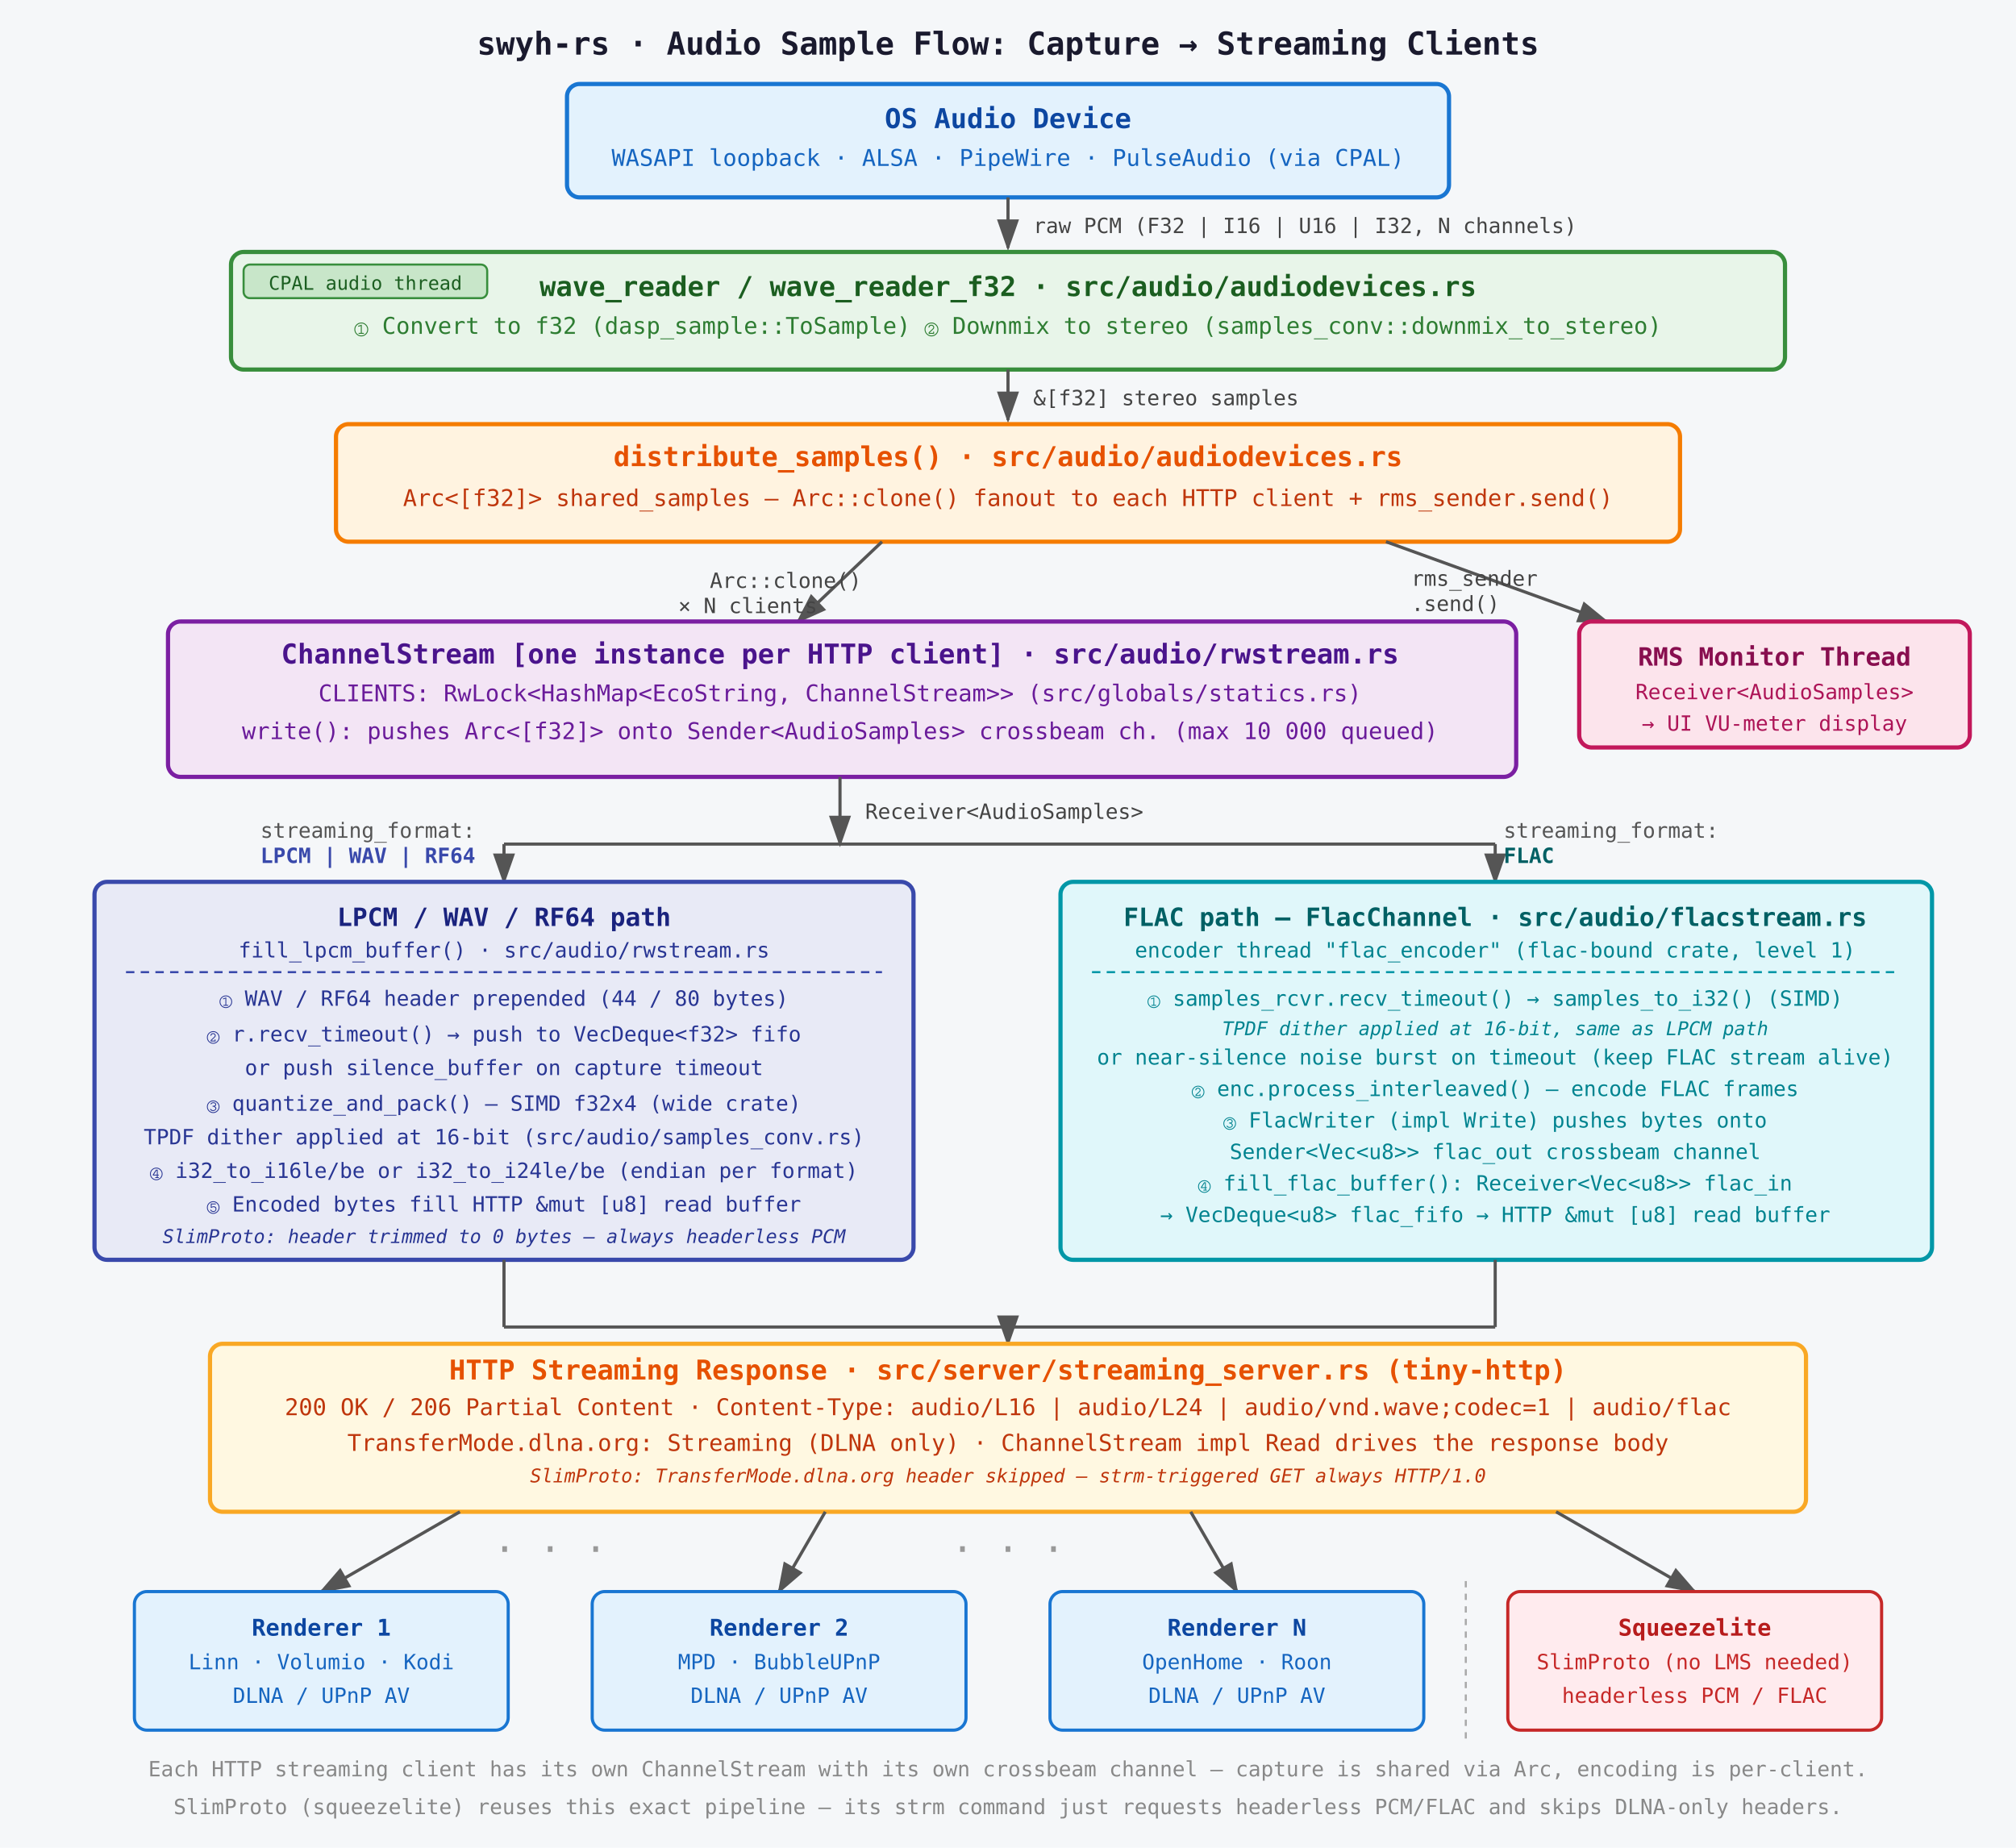
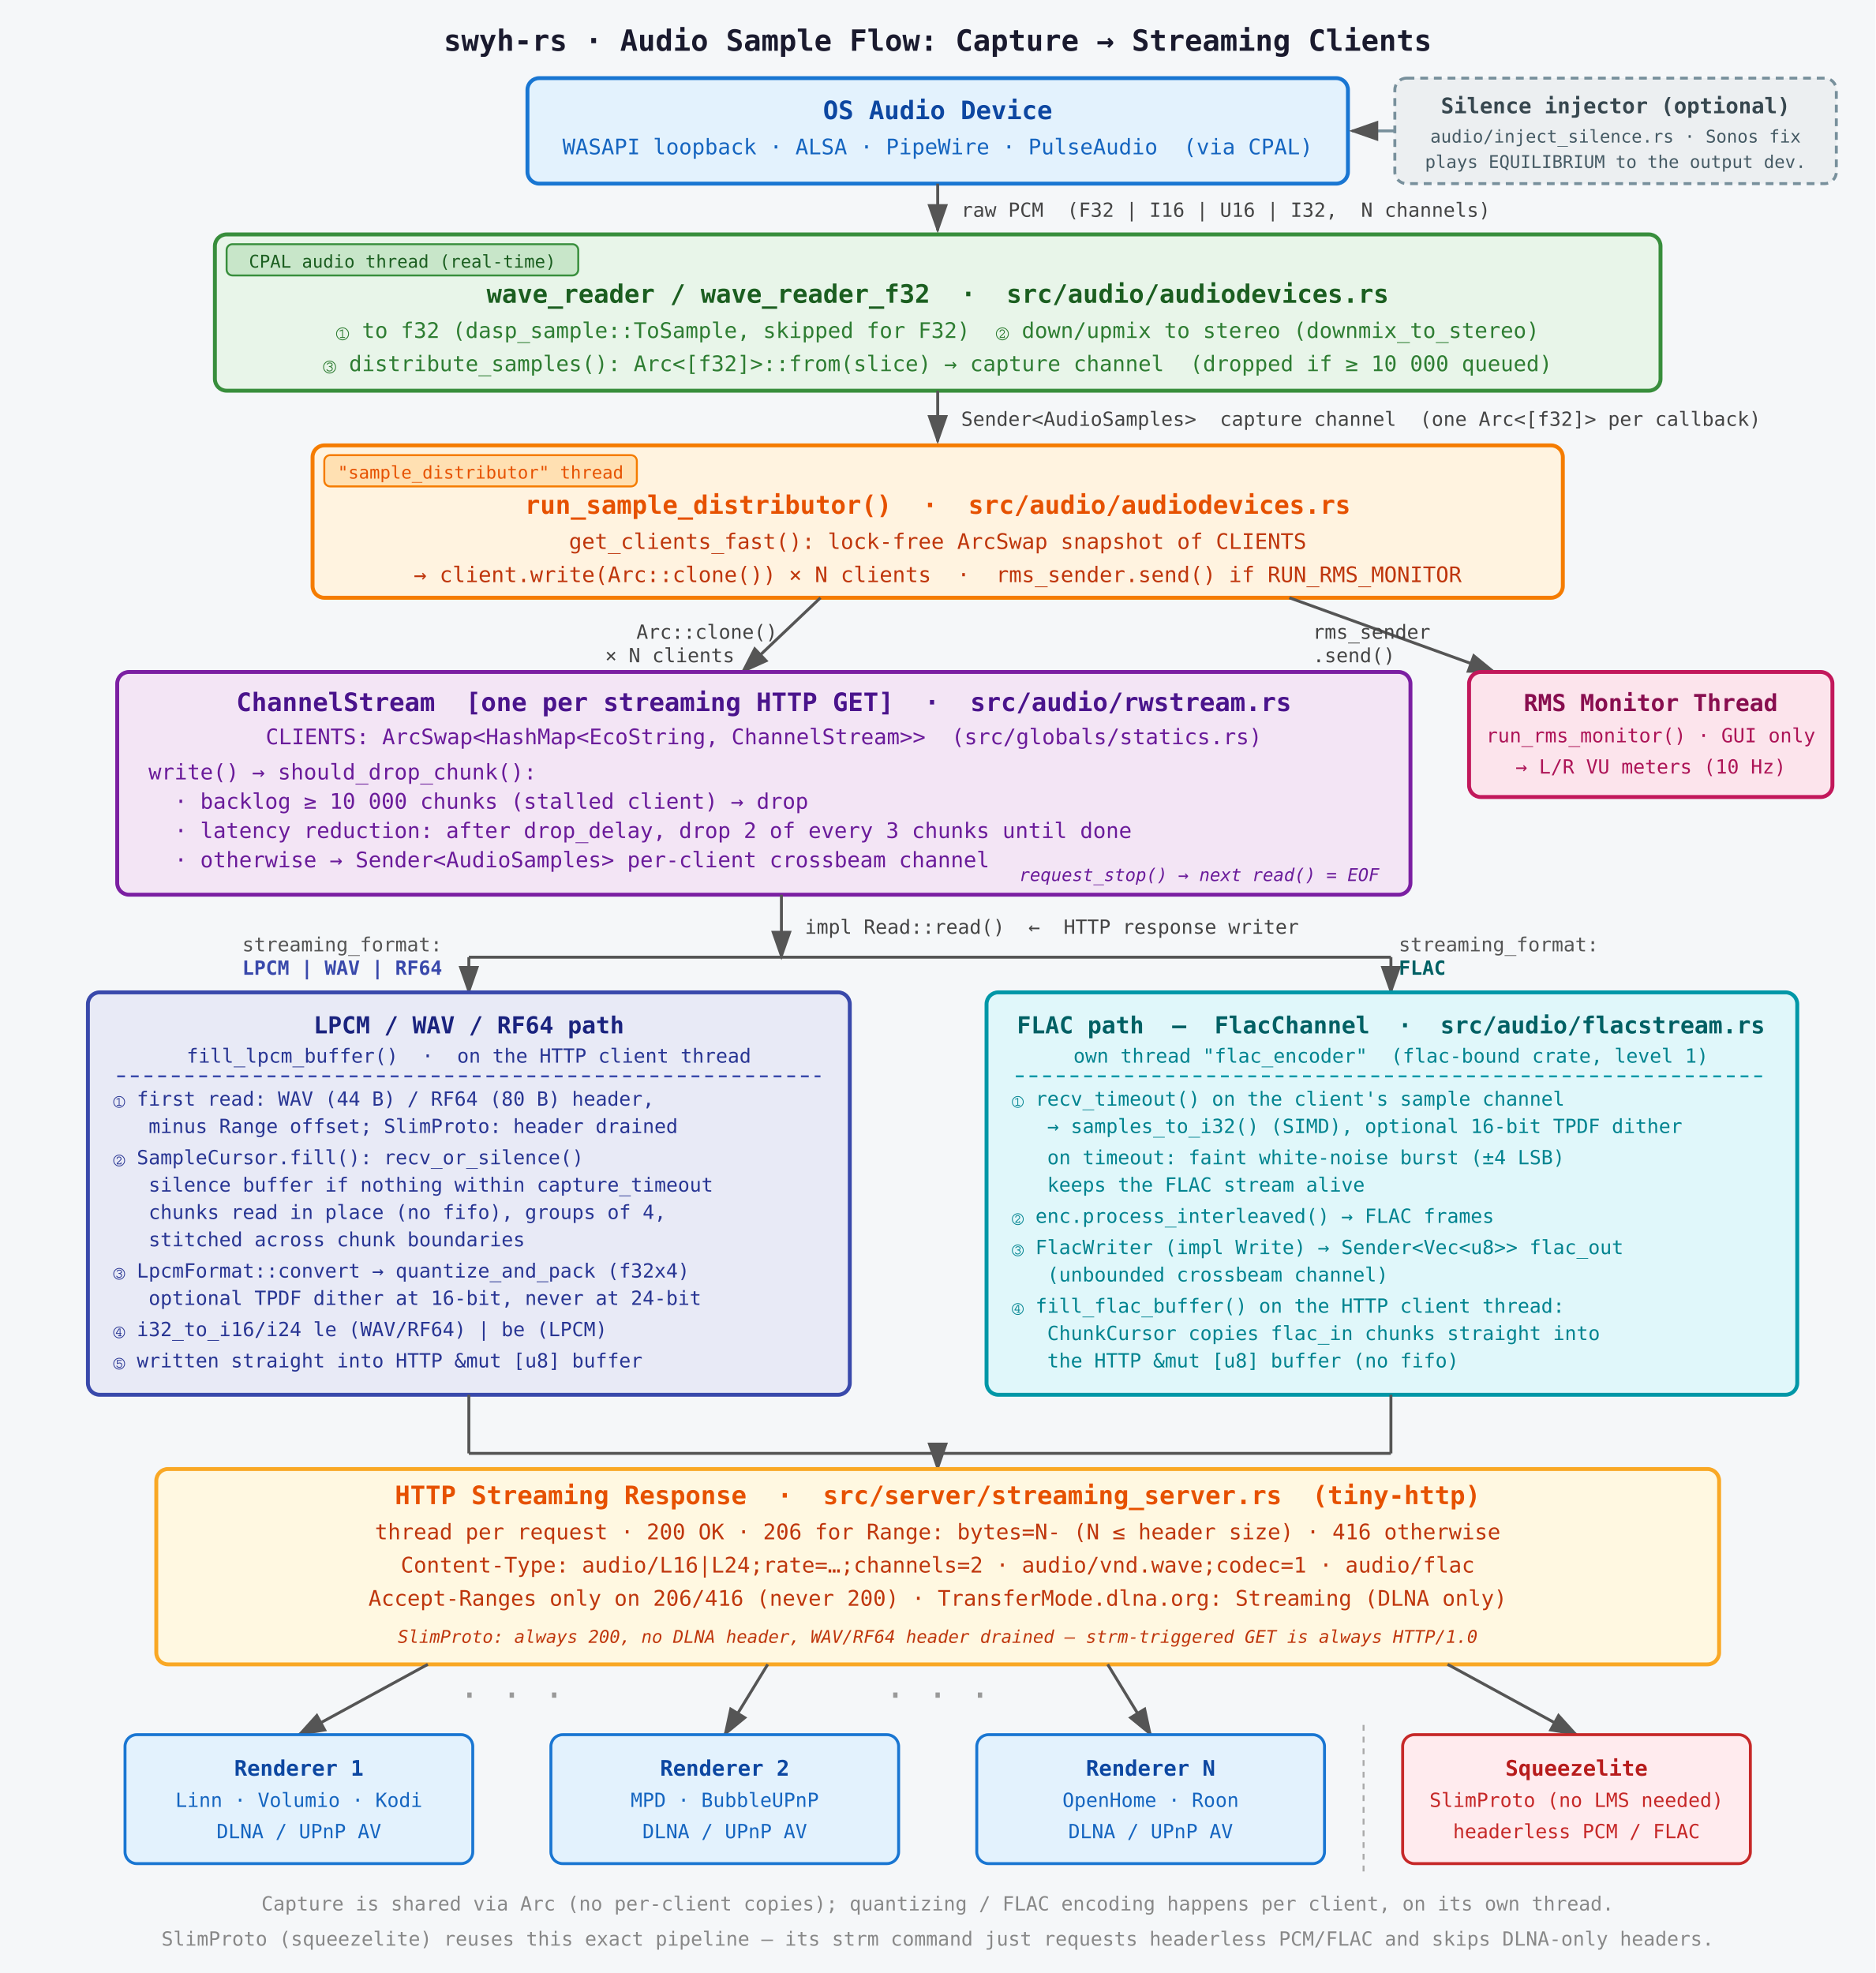
- <svg xmlns="http://www.w3.org/2000/svg" width="960" height="880" viewBox="0 0 960 880">
+ <svg xmlns="http://www.w3.org/2000/svg" xml:space="preserve" width="960" height="1010" viewBox="0 0 960 1010">
  <defs>
    <marker id="arr" markerWidth="10" markerHeight="7" refX="9" refY="3.5" orient="auto">
      <polygon points="0 0, 10 3.5, 0 7" fill="#555" />
    </marker>
    <style>
      text { font-family: ui-monospace, "Cascadia Code", "Consolas", monospace; }
    </style>
  </defs>
-   <rect width="960" height="880" fill="#f5f7f9" />
+   <rect width="960" height="1010" fill="#f5f7f9" />
  <text x="480" y="26" text-anchor="middle" font-size="15" font-weight="bold" fill="#1a1a2e">swyh-rs · Audio Sample Flow: Capture → Streaming Clients</text>
  <rect x="270" y="40" width="420" height="54" fill="#e3f2fd" stroke="#1976d2" stroke-width="2" rx="6" />
  <text x="480" y="61" text-anchor="middle" font-size="13" font-weight="bold" fill="#0d47a1">OS Audio Device</text>
  <text x="480" y="79" text-anchor="middle" font-size="11" fill="#1565c0">WASAPI loopback · ALSA · PipeWire · PulseAudio  (via CPAL)</text>
+   <rect x="714" y="40" width="226" height="54" fill="#eceff1" stroke="#78909c" stroke-width="1.5" stroke-dasharray="4,3" rx="6" />
+   <text x="827" y="58" text-anchor="middle" font-size="11" font-weight="bold" fill="#37474f">Silence injector (optional)</text>
+   <text x="827" y="73" text-anchor="middle" font-size="9" fill="#455a64">audio/inject_silence.rs · Sonos fix</text>
+   <text x="827" y="86" text-anchor="middle" font-size="9" fill="#455a64">plays EQUILIBRIUM to the output dev.</text>
+   <line x1="714" y1="67" x2="692" y2="67" stroke="#78909c" stroke-width="1.5" marker-end="url(#arr)" />
  <line x1="480" y1="94" x2="480" y2="118" stroke="#555" stroke-width="1.5" marker-end="url(#arr)" />
  <text x="492" y="111" font-size="10" fill="#444">raw PCM  (F32 | I16 | U16 | I32,  N channels)</text>
-   <rect x="110" y="120" width="740" height="56" fill="#e8f5e9" stroke="#388e3c" stroke-width="2" rx="6" />
-   <text x="480" y="141" text-anchor="middle" font-size="13" font-weight="bold" fill="#1b5e20">wave_reader / wave_reader_f32  ·  src/audio/audiodevices.rs</text>
-   <text x="480" y="159" text-anchor="middle" font-size="11" fill="#2e7d32">① Convert to f32 (dasp_sample::ToSample)  ② Downmix to stereo (samples_conv::downmix_to_stereo)</text>
-   <rect x="116" y="126" width="116" height="16" fill="#c8e6c9" stroke="#388e3c" stroke-width="1" rx="3" />
-   <text x="174" y="138" text-anchor="middle" font-size="9" fill="#1b5e20">CPAL audio thread</text>
-   <line x1="480" y1="176" x2="480" y2="200" stroke="#555" stroke-width="1.5" marker-end="url(#arr)" />
-   <text x="492" y="193" font-size="10" fill="#444">&amp;[f32]  stereo samples</text>
-   <rect x="160" y="202" width="640" height="56" fill="#fff3e0" stroke="#f57c00" stroke-width="2" rx="6" />
-   <text x="480" y="222" text-anchor="middle" font-size="13" font-weight="bold" fill="#e65100">distribute_samples()  ·  src/audio/audiodevices.rs</text>
-   <text x="480" y="241" text-anchor="middle" font-size="11" fill="#bf360c">Arc&lt;[f32]&gt; shared_samples — Arc::clone() fanout to each HTTP client + rms_sender.send()</text>
-   <line x1="420" y1="258" x2="380" y2="296" stroke="#555" stroke-width="1.5" marker-end="url(#arr)" />
-   <text x="338" y="280" font-size="10" fill="#444">Arc::clone()</text>
-   <text x="323" y="292" font-size="10" fill="#444">× N clients</text>
-   <line x1="660" y1="258" x2="765" y2="296" stroke="#555" stroke-width="1.5" marker-end="url(#arr)" />
-   <text x="672" y="279" font-size="10" fill="#444">rms_sender</text>
-   <text x="672" y="291" font-size="10" fill="#444">.send()</text>
-   <rect x="752" y="296" width="186" height="60" fill="#fce4ec" stroke="#c2185b" stroke-width="2" rx="6" />
-   <text x="845" y="317" text-anchor="middle" font-size="12" font-weight="bold" fill="#880e4f">RMS Monitor Thread</text>
-   <text x="845" y="333" text-anchor="middle" font-size="10" fill="#ad1457">Receiver&lt;AudioSamples&gt;</text>
-   <text x="845" y="348" text-anchor="middle" font-size="10" fill="#ad1457">→ UI VU-meter display</text>
-   <rect x="80" y="296" width="642" height="74" fill="#f3e5f5" stroke="#7b1fa2" stroke-width="2" rx="6" />
-   <text x="400" y="316" text-anchor="middle" font-size="13" font-weight="bold" fill="#4a148c">ChannelStream  [one instance per HTTP client]  ·  src/audio/rwstream.rs</text>
-   <text x="400" y="334" text-anchor="middle" font-size="11" fill="#6a1b9a">CLIENTS: RwLock&lt;HashMap&lt;EcoString, ChannelStream&gt;&gt;  (src/globals/statics.rs)</text>
-   <text x="400" y="352" text-anchor="middle" font-size="11" fill="#6a1b9a">write(): pushes Arc&lt;[f32]&gt; onto Sender&lt;AudioSamples&gt; crossbeam ch.  (max 10 000 queued)</text>
-   <line x1="400" y1="370" x2="400" y2="402" stroke="#555" stroke-width="1.5" marker-end="url(#arr)" />
-   <text x="412" y="390" font-size="10" fill="#444">Receiver&lt;AudioSamples&gt;</text>
-   <line x1="240" y1="402" x2="712" y2="402" stroke="#555" stroke-width="1.5" />
-   <line x1="240" y1="402" x2="240" y2="420" stroke="#555" stroke-width="1.5" marker-end="url(#arr)" />
-   <line x1="712" y1="402" x2="712" y2="420" stroke="#555" stroke-width="1.5" marker-end="url(#arr)" />
-   <text x="124" y="399" font-size="10" fill="#555">streaming_format:</text>
-   <text x="124" y="411" font-size="10" font-weight="bold" fill="#3949ab">LPCM | WAV | RF64</text>
-   <text x="716" y="399" font-size="10" fill="#555">streaming_format:</text>
-   <text x="716" y="411" font-size="10" font-weight="bold" fill="#006064">FLAC</text>
-   <rect x="45" y="420" width="390" height="180" fill="#e8eaf6" stroke="#3949ab" stroke-width="2" rx="6" />
-   <text x="240" y="441" text-anchor="middle" font-size="12" font-weight="bold" fill="#1a237e">LPCM / WAV / RF64 path</text>
-   <text x="240" y="456" text-anchor="middle" font-size="10" fill="#283593">fill_lpcm_buffer()  ·  src/audio/rwstream.rs</text>
-   <line x1="60" y1="463" x2="420" y2="463" stroke="#3949ab" stroke-width="1" stroke-dasharray="4,3" />
-   <text x="240" y="479" text-anchor="middle" font-size="10" fill="#283593">① WAV / RF64 header prepended (44 / 80 bytes)</text>
-   <text x="240" y="496" text-anchor="middle" font-size="10" fill="#283593">② r.recv_timeout() → push to VecDeque&lt;f32&gt; fifo</text>
-   <text x="240" y="512" text-anchor="middle" font-size="10" fill="#283593">   or push silence_buffer on capture timeout</text>
-   <text x="240" y="529" text-anchor="middle" font-size="10" fill="#283593">③ quantize_and_pack()  —  SIMD f32x4 (wide crate)</text>
-   <text x="240" y="545" text-anchor="middle" font-size="10" fill="#283593">   TPDF dither applied at 16-bit  (src/audio/samples_conv.rs)</text>
-   <text x="240" y="561" text-anchor="middle" font-size="10" fill="#283593">④ i32_to_i16le/be  or  i32_to_i24le/be  (endian per format)</text>
-   <text x="240" y="577" text-anchor="middle" font-size="10" fill="#283593">⑤ Encoded bytes fill HTTP &amp;mut [u8] read buffer</text>
-   <text x="240" y="592" text-anchor="middle" font-size="9" fill="#283593" font-style="italic">SlimProto: header trimmed to 0 bytes — always headerless PCM</text>
-   <rect x="505" y="420" width="415" height="180" fill="#e0f7fa" stroke="#0097a7" stroke-width="2" rx="6" />
-   <text x="712" y="441" text-anchor="middle" font-size="12" font-weight="bold" fill="#006064">FLAC path  —  FlacChannel  ·  src/audio/flacstream.rs</text>
-   <text x="712" y="456" text-anchor="middle" font-size="10" fill="#00838f">encoder thread "flac_encoder"  (flac-bound crate, level 1)</text>
-   <line x1="520" y1="463" x2="905" y2="463" stroke="#0097a7" stroke-width="1" stroke-dasharray="4,3" />
-   <text x="712" y="479" text-anchor="middle" font-size="10" fill="#00838f">① samples_rcvr.recv_timeout()  →  samples_to_i32() (SIMD)</text>
-   <text x="712" y="493" text-anchor="middle" font-size="9" fill="#00838f" font-style="italic">   TPDF dither applied at 16-bit, same as LPCM path</text>
-   <text x="712" y="507" text-anchor="middle" font-size="10" fill="#00838f">   or near-silence noise burst on timeout (keep FLAC stream alive)</text>
-   <text x="712" y="522" text-anchor="middle" font-size="10" fill="#00838f">② enc.process_interleaved() — encode FLAC frames</text>
-   <text x="712" y="537" text-anchor="middle" font-size="10" fill="#00838f">③ FlacWriter (impl Write) pushes bytes onto</text>
-   <text x="712" y="552" text-anchor="middle" font-size="10" fill="#00838f">   Sender&lt;Vec&lt;u8&gt;&gt;  flac_out  crossbeam channel</text>
-   <text x="712" y="567" text-anchor="middle" font-size="10" fill="#00838f">④ fill_flac_buffer(): Receiver&lt;Vec&lt;u8&gt;&gt;  flac_in</text>
-   <text x="712" y="582" text-anchor="middle" font-size="10" fill="#00838f">   → VecDeque&lt;u8&gt; flac_fifo → HTTP &amp;mut [u8] read buffer</text>
-   <line x1="240" y1="600" x2="240" y2="632" stroke="#555" stroke-width="1.5" />
-   <line x1="712" y1="600" x2="712" y2="632" stroke="#555" stroke-width="1.5" />
-   <line x1="240" y1="632" x2="712" y2="632" stroke="#555" stroke-width="1.5" />
-   <line x1="480" y1="632" x2="480" y2="640" stroke="#555" stroke-width="1.5" marker-end="url(#arr)" />
-   <rect x="100" y="640" width="760" height="80" fill="#fff8e1" stroke="#f9a825" stroke-width="2" rx="6" />
-   <text x="480" y="657" text-anchor="middle" font-size="13" font-weight="bold" fill="#e65100">HTTP Streaming Response  ·  src/server/streaming_server.rs  (tiny-http)</text>
-   <text x="480" y="674" text-anchor="middle" font-size="11" fill="#bf360c">200 OK / 206 Partial Content  ·  Content-Type: audio/L16 | audio/L24 | audio/vnd.wave;codec=1 | audio/flac</text>
-   <text x="480" y="691" text-anchor="middle" font-size="11" fill="#bf360c">TransferMode.dlna.org: Streaming (DLNA only)  ·  ChannelStream impl Read drives the response body</text>
-   <text x="480" y="706" text-anchor="middle" font-size="9" fill="#bf360c" font-style="italic">SlimProto: TransferMode.dlna.org header skipped — strm-triggered GET always HTTP/1.0</text>
-   <line x1="219" y1="720" x2="153" y2="758" stroke="#555" stroke-width="1.5" marker-end="url(#arr)" />
-   <line x1="393" y1="720" x2="371" y2="758" stroke="#555" stroke-width="1.5" marker-end="url(#arr)" />
-   <line x1="567" y1="720" x2="589" y2="758" stroke="#555" stroke-width="1.5" marker-end="url(#arr)" />
-   <line x1="741" y1="720" x2="807" y2="758" stroke="#555" stroke-width="1.5" marker-end="url(#arr)" />
-   <text x="262" y="744" text-anchor="middle" font-size="18" fill="#999">· · ·</text>
-   <text x="480" y="744" text-anchor="middle" font-size="18" fill="#999">· · ·</text>
-   <line x1="698" y1="753" x2="698" y2="829" stroke="#aaa" stroke-width="1" stroke-dasharray="3,3" />
-   <rect x="64" y="758" width="178" height="66" fill="#e3f2fd" stroke="#1976d2" stroke-width="1.5" rx="6" />
-   <text x="153" y="779" text-anchor="middle" font-size="11" font-weight="bold" fill="#0d47a1">Renderer 1</text>
-   <text x="153" y="795" text-anchor="middle" font-size="10" fill="#1565c0">Linn · Volumio · Kodi</text>
-   <text x="153" y="811" text-anchor="middle" font-size="10" fill="#1565c0">DLNA / UPnP AV</text>
-   <rect x="282" y="758" width="178" height="66" fill="#e3f2fd" stroke="#1976d2" stroke-width="1.5" rx="6" />
-   <text x="371" y="779" text-anchor="middle" font-size="11" font-weight="bold" fill="#0d47a1">Renderer 2</text>
-   <text x="371" y="795" text-anchor="middle" font-size="10" fill="#1565c0">MPD · BubbleUPnP</text>
-   <text x="371" y="811" text-anchor="middle" font-size="10" fill="#1565c0">DLNA / UPnP AV</text>
-   <rect x="500" y="758" width="178" height="66" fill="#e3f2fd" stroke="#1976d2" stroke-width="1.5" rx="6" />
-   <text x="589" y="779" text-anchor="middle" font-size="11" font-weight="bold" fill="#0d47a1">Renderer N</text>
-   <text x="589" y="795" text-anchor="middle" font-size="10" fill="#1565c0">OpenHome · Roon</text>
-   <text x="589" y="811" text-anchor="middle" font-size="10" fill="#1565c0">DLNA / UPnP AV</text>
-   <rect x="718" y="758" width="178" height="66" fill="#ffebee" stroke="#c62828" stroke-width="1.5" rx="6" />
-   <text x="807" y="779" text-anchor="middle" font-size="11" font-weight="bold" fill="#b71c1c">Squeezelite</text>
-   <text x="807" y="795" text-anchor="middle" font-size="10" fill="#c62828">SlimProto (no LMS needed)</text>
-   <text x="807" y="811" text-anchor="middle" font-size="10" fill="#c62828">headerless PCM / FLAC</text>
-   <text x="480" y="846" text-anchor="middle" font-size="10" fill="#888">Each HTTP streaming client has its own ChannelStream with its own crossbeam channel — capture is shared via Arc, encoding is per-client.</text>
-   <text x="480" y="864" text-anchor="middle" font-size="10" fill="#888">SlimProto (squeezelite) reuses this exact pipeline — its strm command just requests headerless PCM/FLAC and skips DLNA-only headers.</text>
+   <rect x="110" y="120" width="740" height="80" fill="#e8f5e9" stroke="#388e3c" stroke-width="2" rx="6" />
+   <rect x="116" y="125" width="180" height="16" fill="#c8e6c9" stroke="#388e3c" stroke-width="1" rx="3" />
+   <text x="206" y="137" text-anchor="middle" font-size="9" fill="#1b5e20">CPAL audio thread (real-time)</text>
+   <text x="480" y="155" text-anchor="middle" font-size="13" font-weight="bold" fill="#1b5e20">wave_reader / wave_reader_f32  ·  src/audio/audiodevices.rs</text>
+   <text x="480" y="173" text-anchor="middle" font-size="11" fill="#2e7d32">① to f32 (dasp_sample::ToSample, skipped for F32)  ② down/upmix to stereo (downmix_to_stereo)</text>
+   <text x="480" y="190" text-anchor="middle" font-size="11" fill="#2e7d32">③ distribute_samples(): Arc&lt;[f32]&gt;::from(slice) → capture channel  (dropped if ≥ 10 000 queued)</text>
+   <line x1="480" y1="200" x2="480" y2="226" stroke="#555" stroke-width="1.5" marker-end="url(#arr)" />
+   <text x="492" y="218" font-size="10" fill="#444">Sender&lt;AudioSamples&gt;  capture channel  (one Arc&lt;[f32]&gt; per callback)</text>
+   <rect x="160" y="228" width="640" height="78" fill="#fff3e0" stroke="#f57c00" stroke-width="2" rx="6" />
+   <rect x="166" y="233" width="160" height="16" fill="#ffe0b2" stroke="#f57c00" stroke-width="1" rx="3" />
+   <text x="246" y="245" text-anchor="middle" font-size="9" fill="#e65100">"sample_distributor" thread</text>
+   <text x="480" y="263" text-anchor="middle" font-size="13" font-weight="bold" fill="#e65100">run_sample_distributor()  ·  src/audio/audiodevices.rs</text>
+   <text x="480" y="281" text-anchor="middle" font-size="11" fill="#bf360c">get_clients_fast(): lock-free ArcSwap snapshot of CLIENTS</text>
+   <text x="480" y="298" text-anchor="middle" font-size="11" fill="#bf360c">→ client.write(Arc::clone()) × N clients  ·  rms_sender.send() if RUN_RMS_MONITOR</text>
+   <line x1="420" y1="306" x2="380" y2="344" stroke="#555" stroke-width="1.5" marker-end="url(#arr)" />
+   <text x="398" y="327" text-anchor="end" font-size="10" fill="#444">Arc::clone()</text>
+   <text x="376" y="339" text-anchor="end" font-size="10" fill="#444">× N clients</text>
+   <line x1="660" y1="306" x2="765" y2="344" stroke="#555" stroke-width="1.5" marker-end="url(#arr)" />
+   <text x="672" y="327" font-size="10" fill="#444">rms_sender</text>
+   <text x="672" y="339" font-size="10" fill="#444">.send()</text>
+   <rect x="752" y="344" width="186" height="64" fill="#fce4ec" stroke="#c2185b" stroke-width="2" rx="6" />
+   <text x="845" y="364" text-anchor="middle" font-size="12" font-weight="bold" fill="#880e4f">RMS Monitor Thread</text>
+   <text x="845" y="380" text-anchor="middle" font-size="10" fill="#ad1457">run_rms_monitor() · GUI only</text>
+   <text x="845" y="396" text-anchor="middle" font-size="10" fill="#ad1457">→ L/R VU meters (10 Hz)</text>
+   <rect x="60" y="344" width="662" height="114" fill="#f3e5f5" stroke="#7b1fa2" stroke-width="2" rx="6" />
+   <text x="391" y="364" text-anchor="middle" font-size="13" font-weight="bold" fill="#4a148c">ChannelStream  [one per streaming HTTP GET]  ·  src/audio/rwstream.rs</text>
+   <text x="391" y="381" text-anchor="middle" font-size="11" fill="#6a1b9a">CLIENTS: ArcSwap&lt;HashMap&lt;EcoString, ChannelStream&gt;&gt;  (src/globals/statics.rs)</text>
+   <text x="76" y="399" font-size="11" fill="#6a1b9a">write() → should_drop_chunk():</text>
+   <text x="76" y="414" font-size="11" fill="#6a1b9a">  · backlog ≥ 10 000 chunks (stalled client) → drop</text>
+   <text x="76" y="429" font-size="11" fill="#6a1b9a">  · latency reduction: after drop_delay, drop 2 of every 3 chunks until done</text>
+   <text x="76" y="444" font-size="11" fill="#6a1b9a">  · otherwise → Sender&lt;AudioSamples&gt; per-client crossbeam channel</text>
+   <text x="706" y="451" text-anchor="end" font-size="9" fill="#6a1b9a" font-style="italic">request_stop() → next read() = EOF</text>
+   <line x1="400" y1="458" x2="400" y2="490" stroke="#555" stroke-width="1.5" marker-end="url(#arr)" />
+   <text x="412" y="478" font-size="10" fill="#444">impl Read::read()  ←  HTTP response writer</text>
+   <line x1="240" y1="490" x2="712" y2="490" stroke="#555" stroke-width="1.5" />
+   <line x1="240" y1="490" x2="240" y2="508" stroke="#555" stroke-width="1.5" marker-end="url(#arr)" />
+   <line x1="712" y1="490" x2="712" y2="508" stroke="#555" stroke-width="1.5" marker-end="url(#arr)" />
+   <text x="124" y="487" font-size="10" fill="#555">streaming_format:</text>
+   <text x="124" y="499" font-size="10" font-weight="bold" fill="#3949ab">LPCM | WAV | RF64</text>
+   <text x="716" y="487" font-size="10" fill="#555">streaming_format:</text>
+   <text x="716" y="499" font-size="10" font-weight="bold" fill="#006064">FLAC</text>
+   <rect x="45" y="508" width="390" height="206" fill="#e8eaf6" stroke="#3949ab" stroke-width="2" rx="6" />
+   <text x="240" y="529" text-anchor="middle" font-size="12" font-weight="bold" fill="#1a237e">LPCM / WAV / RF64 path</text>
+   <text x="240" y="544" text-anchor="middle" font-size="10" fill="#283593">fill_lpcm_buffer()  ·  on the HTTP client thread</text>
+   <line x1="60" y1="551" x2="420" y2="551" stroke="#3949ab" stroke-width="1" stroke-dasharray="4,3" />
+   <text x="58" y="566" font-size="10" fill="#283593">① first read: WAV (44 B) / RF64 (80 B) header,</text>
+   <text x="58" y="580" font-size="10" fill="#283593">   minus Range offset; SlimProto: header drained</text>
+   <text x="58" y="596" font-size="10" fill="#283593">② SampleCursor.fill(): recv_or_silence()</text>
+   <text x="58" y="610" font-size="10" fill="#283593">   silence buffer if nothing within capture_timeout</text>
+   <text x="58" y="624" font-size="10" fill="#283593">   chunks read in place (no fifo), groups of 4,</text>
+   <text x="58" y="638" font-size="10" fill="#283593">   stitched across chunk boundaries</text>
+   <text x="58" y="654" font-size="10" fill="#283593">③ LpcmFormat::convert → quantize_and_pack (f32x4)</text>
+   <text x="58" y="668" font-size="10" fill="#283593">   optional TPDF dither at 16-bit, never at 24-bit</text>
+   <text x="58" y="684" font-size="10" fill="#283593">④ i32_to_i16/i24 le (WAV/RF64) | be (LPCM)</text>
+   <text x="58" y="700" font-size="10" fill="#283593">⑤ written straight into HTTP &amp;mut [u8] buffer</text>
+   <rect x="505" y="508" width="415" height="206" fill="#e0f7fa" stroke="#0097a7" stroke-width="2" rx="6" />
+   <text x="712" y="529" text-anchor="middle" font-size="12" font-weight="bold" fill="#006064">FLAC path  —  FlacChannel  ·  src/audio/flacstream.rs</text>
+   <text x="712" y="544" text-anchor="middle" font-size="10" fill="#00838f">own thread "flac_encoder"  (flac-bound crate, level 1)</text>
+   <line x1="520" y1="551" x2="905" y2="551" stroke="#0097a7" stroke-width="1" stroke-dasharray="4,3" />
+   <text x="518" y="566" font-size="10" fill="#00838f">① recv_timeout() on the client's sample channel</text>
+   <text x="518" y="580" font-size="10" fill="#00838f">   → samples_to_i32() (SIMD), optional 16-bit TPDF dither</text>
+   <text x="518" y="596" font-size="10" fill="#00838f">   on timeout: faint white-noise burst (±4 LSB)</text>
+   <text x="518" y="610" font-size="10" fill="#00838f">   keeps the FLAC stream alive</text>
+   <text x="518" y="626" font-size="10" fill="#00838f">② enc.process_interleaved() → FLAC frames</text>
+   <text x="518" y="642" font-size="10" fill="#00838f">③ FlacWriter (impl Write) → Sender&lt;Vec&lt;u8&gt;&gt; flac_out</text>
+   <text x="518" y="656" font-size="10" fill="#00838f">   (unbounded crossbeam channel)</text>
+   <text x="518" y="672" font-size="10" fill="#00838f">④ fill_flac_buffer() on the HTTP client thread:</text>
+   <text x="518" y="686" font-size="10" fill="#00838f">   ChunkCursor copies flac_in chunks straight into</text>
+   <text x="518" y="700" font-size="10" fill="#00838f">   the HTTP &amp;mut [u8] buffer (no fifo)</text>
+   <line x1="240" y1="714" x2="240" y2="744" stroke="#555" stroke-width="1.5" />
+   <line x1="712" y1="714" x2="712" y2="744" stroke="#555" stroke-width="1.5" />
+   <line x1="240" y1="744" x2="712" y2="744" stroke="#555" stroke-width="1.5" />
+   <line x1="480" y1="744" x2="480" y2="752" stroke="#555" stroke-width="1.5" marker-end="url(#arr)" />
+   <rect x="80" y="752" width="800" height="100" fill="#fff8e1" stroke="#f9a825" stroke-width="2" rx="6" />
+   <text x="480" y="770" text-anchor="middle" font-size="13" font-weight="bold" fill="#e65100">HTTP Streaming Response  ·  src/server/streaming_server.rs  (tiny-http)</text>
+   <text x="480" y="788" text-anchor="middle" font-size="11" fill="#bf360c">thread per request · 200 OK · 206 for Range: bytes=N- (N ≤ header size) · 416 otherwise</text>
+   <text x="480" y="805" text-anchor="middle" font-size="11" fill="#bf360c">Content-Type: audio/L16|L24;rate=…;channels=2 · audio/vnd.wave;codec=1 · audio/flac</text>
+   <text x="480" y="822" text-anchor="middle" font-size="11" fill="#bf360c">Accept-Ranges only on 206/416 (never 200) · TransferMode.dlna.org: Streaming (DLNA only)</text>
+   <text x="480" y="841" text-anchor="middle" font-size="9" fill="#bf360c" font-style="italic">SlimProto: always 200, no DLNA header, WAV/RF64 header drained — strm-triggered GET is always HTTP/1.0</text>
+   <line x1="219" y1="852" x2="153" y2="888" stroke="#555" stroke-width="1.5" marker-end="url(#arr)" />
+   <line x1="393" y1="852" x2="371" y2="888" stroke="#555" stroke-width="1.5" marker-end="url(#arr)" />
+   <line x1="567" y1="852" x2="589" y2="888" stroke="#555" stroke-width="1.5" marker-end="url(#arr)" />
+   <line x1="741" y1="852" x2="807" y2="888" stroke="#555" stroke-width="1.5" marker-end="url(#arr)" />
+   <text x="262" y="874" text-anchor="middle" font-size="18" fill="#999">· · ·</text>
+   <text x="480" y="874" text-anchor="middle" font-size="18" fill="#999">· · ·</text>
+   <line x1="698" y1="883" x2="698" y2="959" stroke="#aaa" stroke-width="1" stroke-dasharray="3,3" />
+   <rect x="64" y="888" width="178" height="66" fill="#e3f2fd" stroke="#1976d2" stroke-width="1.5" rx="6" />
+   <text x="153" y="909" text-anchor="middle" font-size="11" font-weight="bold" fill="#0d47a1">Renderer 1</text>
+   <text x="153" y="925" text-anchor="middle" font-size="10" fill="#1565c0">Linn · Volumio · Kodi</text>
+   <text x="153" y="941" text-anchor="middle" font-size="10" fill="#1565c0">DLNA / UPnP AV</text>
+   <rect x="282" y="888" width="178" height="66" fill="#e3f2fd" stroke="#1976d2" stroke-width="1.5" rx="6" />
+   <text x="371" y="909" text-anchor="middle" font-size="11" font-weight="bold" fill="#0d47a1">Renderer 2</text>
+   <text x="371" y="925" text-anchor="middle" font-size="10" fill="#1565c0">MPD · BubbleUPnP</text>
+   <text x="371" y="941" text-anchor="middle" font-size="10" fill="#1565c0">DLNA / UPnP AV</text>
+   <rect x="500" y="888" width="178" height="66" fill="#e3f2fd" stroke="#1976d2" stroke-width="1.5" rx="6" />
+   <text x="589" y="909" text-anchor="middle" font-size="11" font-weight="bold" fill="#0d47a1">Renderer N</text>
+   <text x="589" y="925" text-anchor="middle" font-size="10" fill="#1565c0">OpenHome · Roon</text>
+   <text x="589" y="941" text-anchor="middle" font-size="10" fill="#1565c0">DLNA / UPnP AV</text>
+   <rect x="718" y="888" width="178" height="66" fill="#ffebee" stroke="#c62828" stroke-width="1.5" rx="6" />
+   <text x="807" y="909" text-anchor="middle" font-size="11" font-weight="bold" fill="#b71c1c">Squeezelite</text>
+   <text x="807" y="925" text-anchor="middle" font-size="10" fill="#c62828">SlimProto (no LMS needed)</text>
+   <text x="807" y="941" text-anchor="middle" font-size="10" fill="#c62828">headerless PCM / FLAC</text>
+   <text x="480" y="978" text-anchor="middle" font-size="10" fill="#888">Capture is shared via Arc (no per-client copies); quantizing / FLAC encoding happens per client, on its own thread.</text>
+   <text x="480" y="996" text-anchor="middle" font-size="10" fill="#888">SlimProto (squeezelite) reuses this exact pipeline — its strm command just requests headerless PCM/FLAC and skips DLNA-only headers.</text>
</svg>
